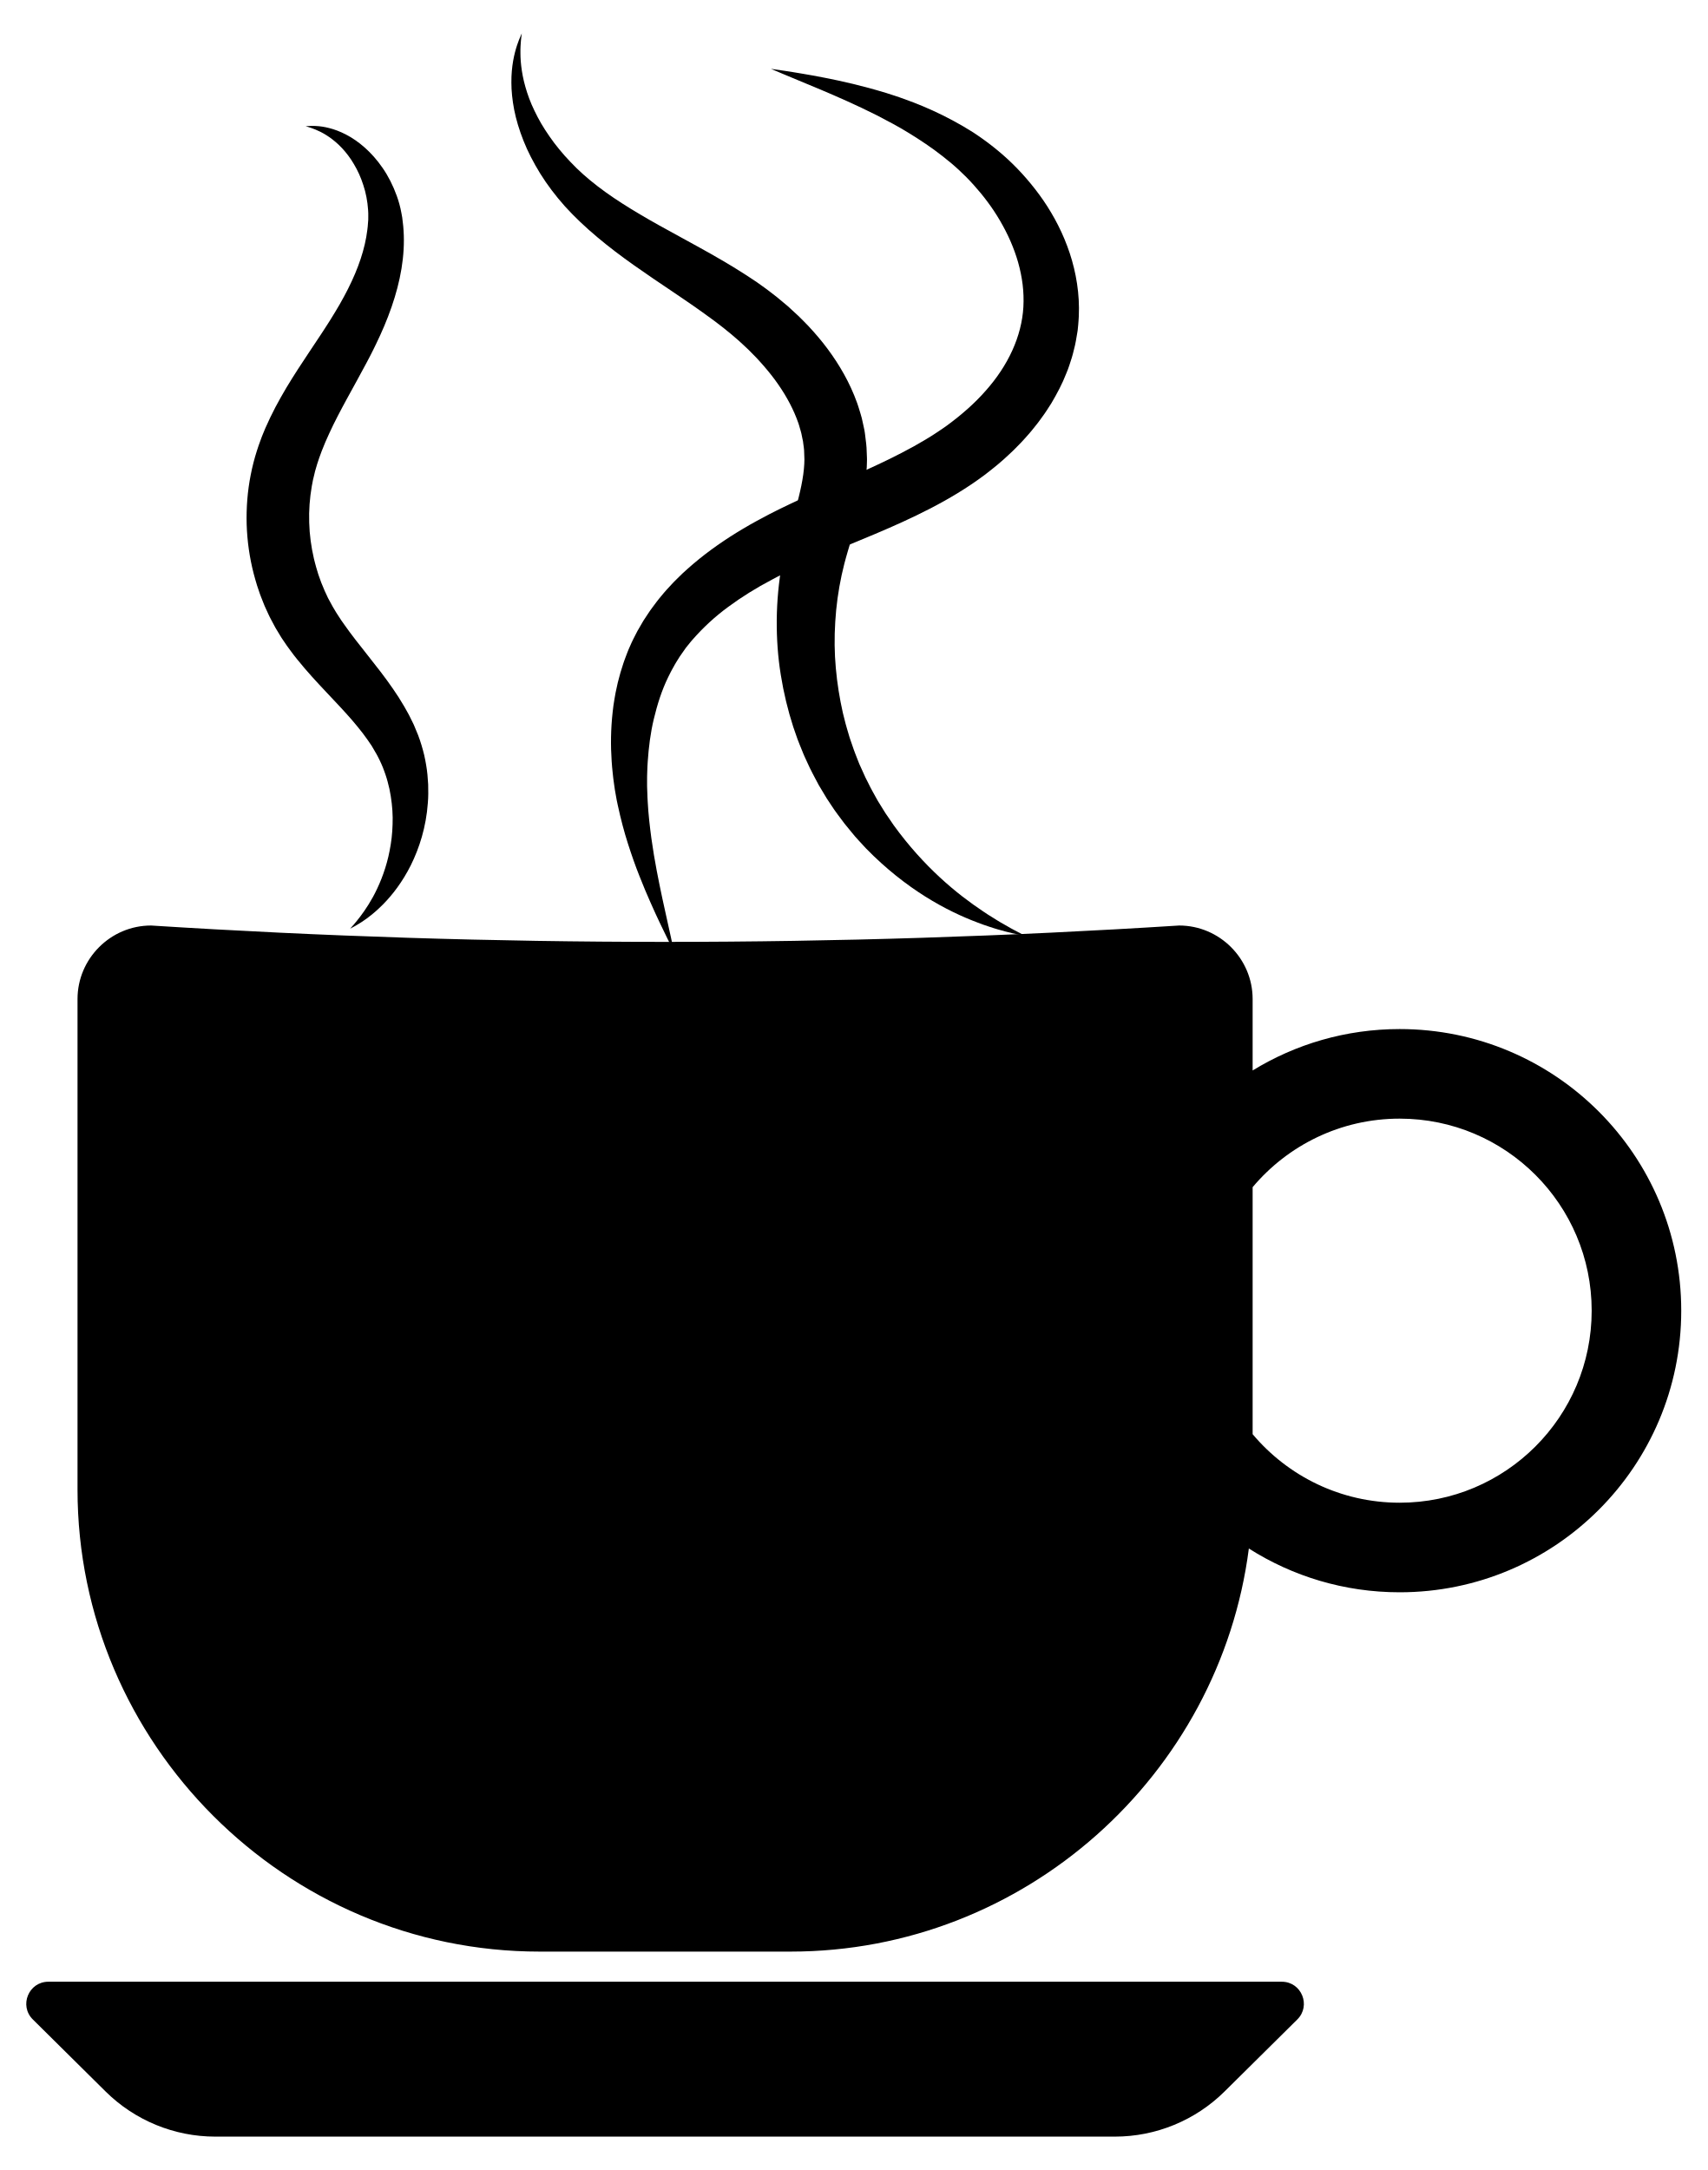
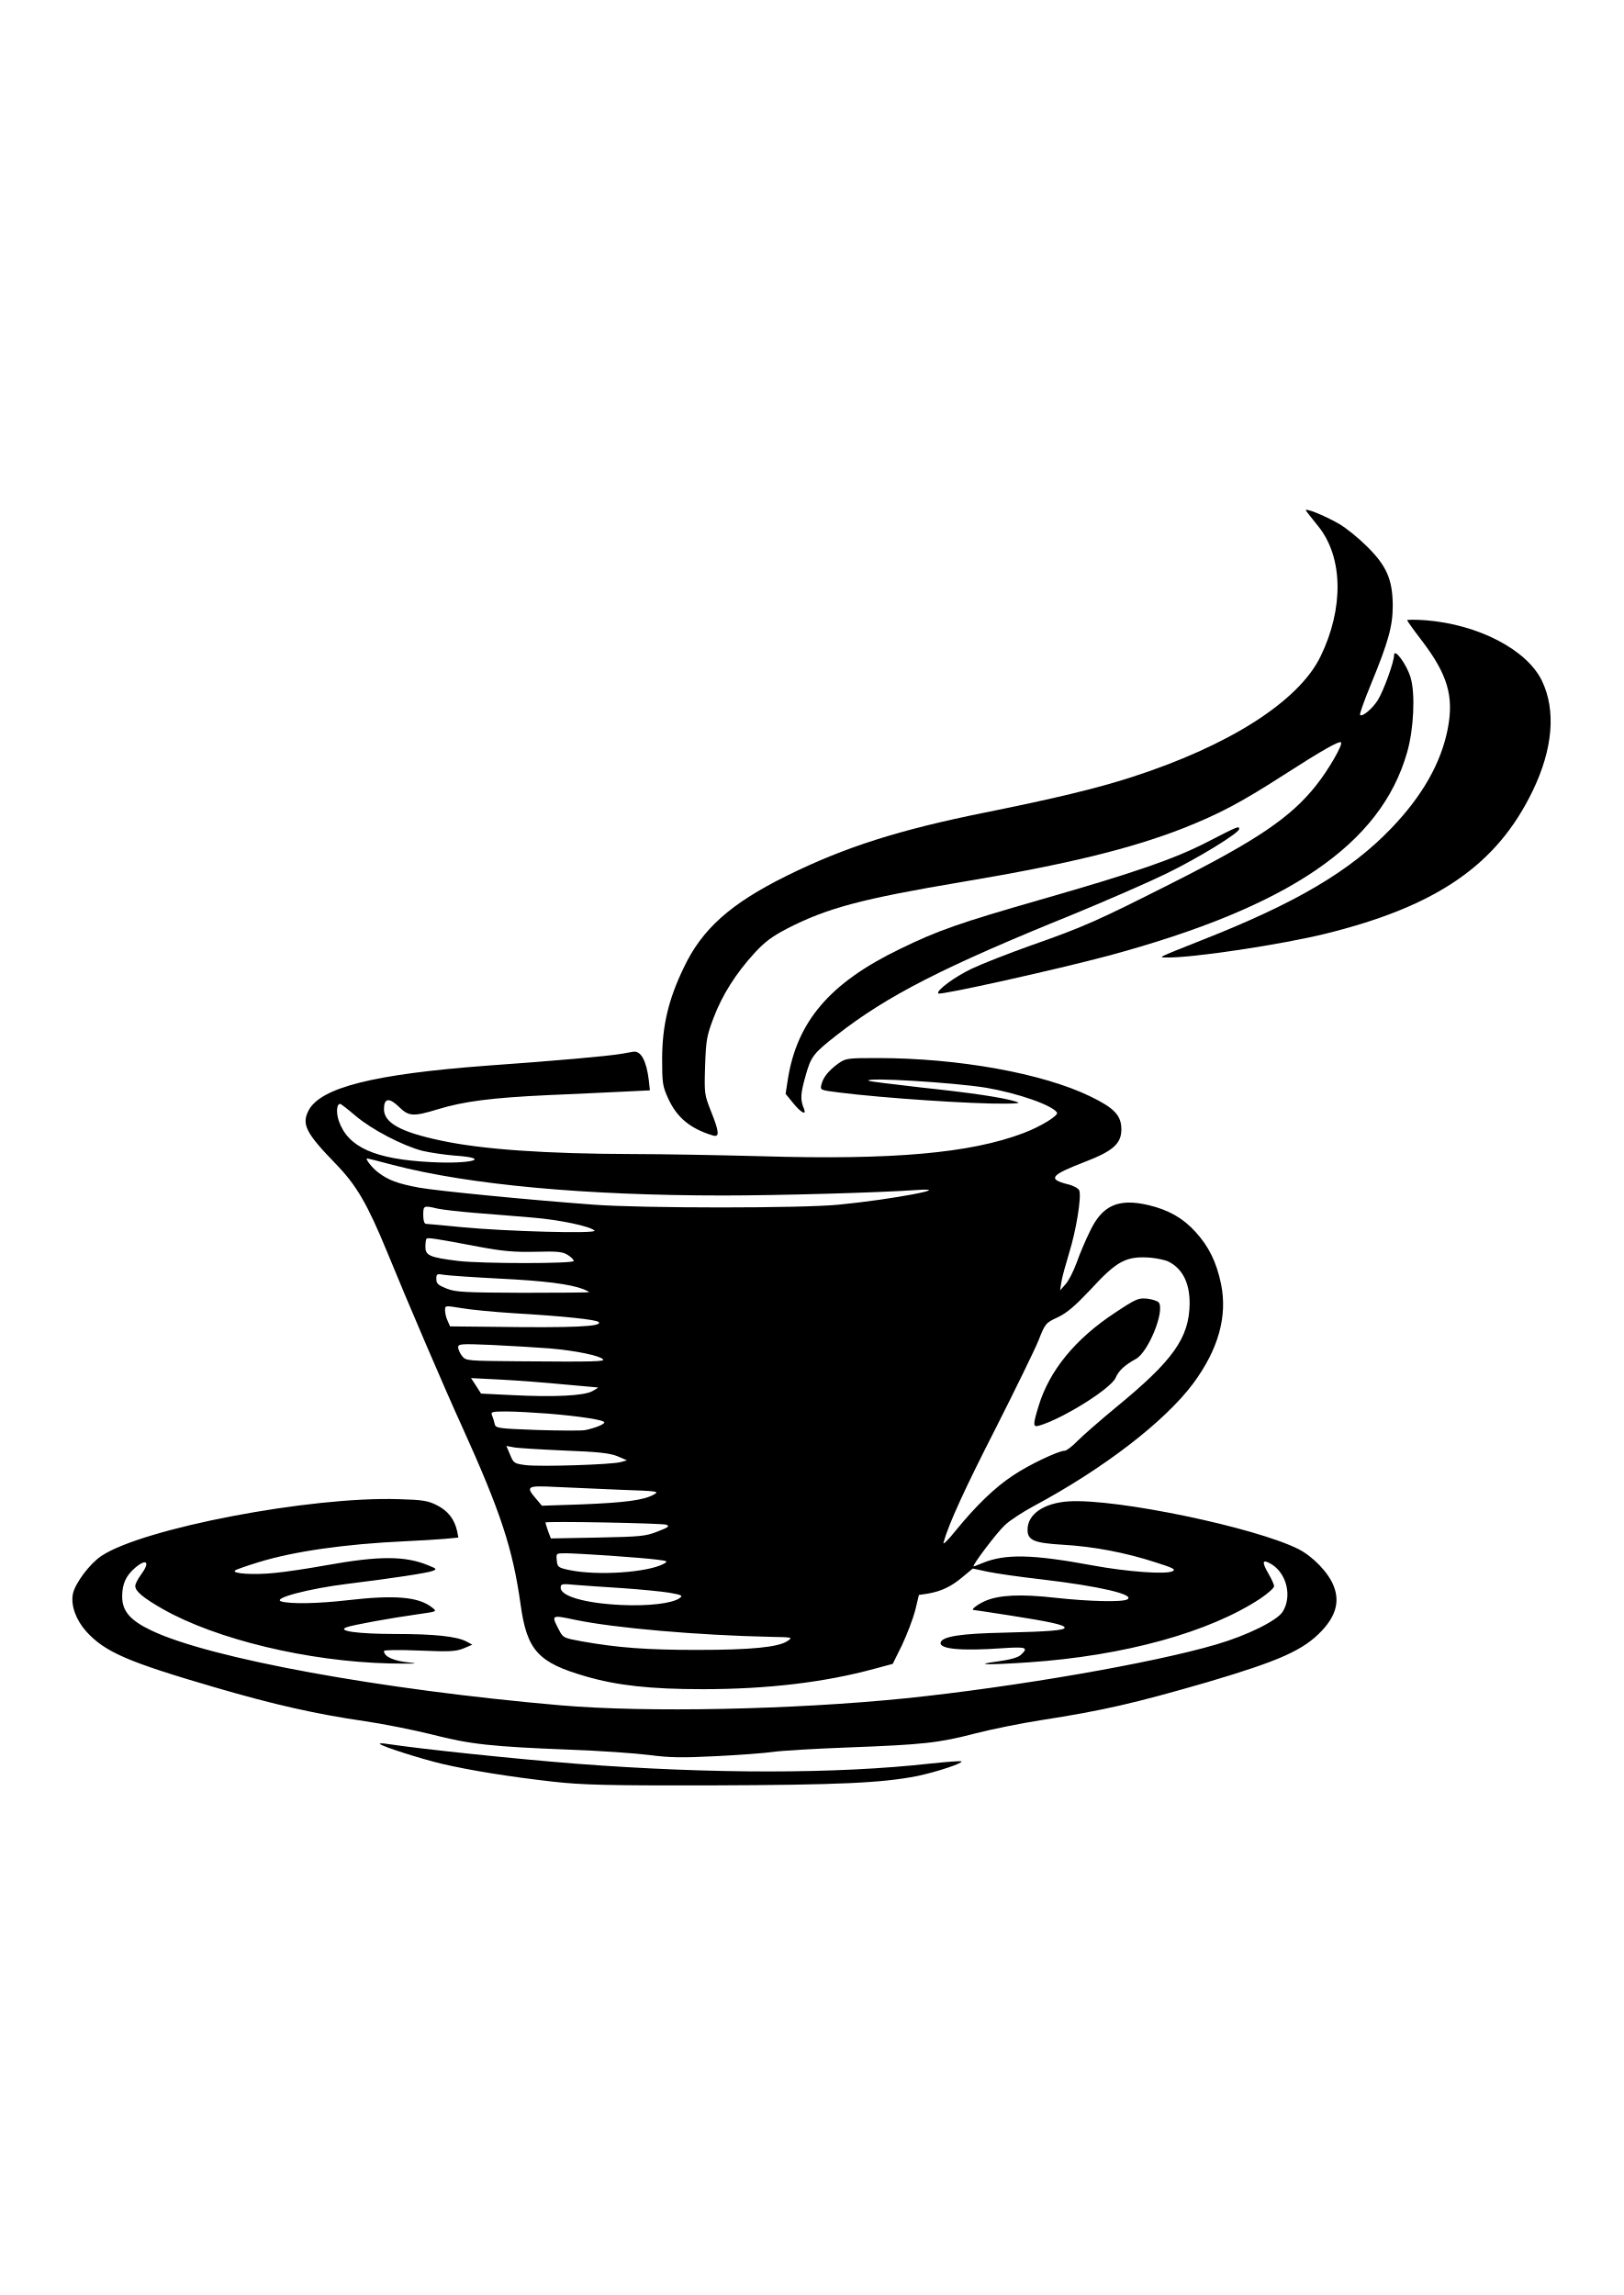
- <svg xmlns="http://www.w3.org/2000/svg" version="1.1" id="Layer_1" x="0px" y="0px" viewBox="0 0 1299.116 1650.782" enable-background="new 0 0 1299.116 1650.782" xml:space="preserve">
-   <g>
-     <path d="M848.192,1625.391H163.825c-31.268,0-61.273-12.34-83.494-34.339l-55.341-54.788   c-10.653-10.547-3.185-28.707,11.806-28.707h938.423c14.991,0,22.46,18.16,11.806,28.707l-55.341,54.788   C909.465,1613.051,879.46,1625.391,848.192,1625.391z M1279.134,997.069c0,118.317-95.915,214.231-214.231,214.231   c-42.214,0-81.571-12.217-114.743-33.297c-22.222,172.345-170.516,306.636-348.656,306.636H410.513   c-193.344,0-351.534-158.19-351.534-351.534V760.008c0-30.768,25.174-55.941,55.941-55.941   c260.726,16.608,521.452,16.608,782.177,0c30.768,0,55.941,25.173,55.941,55.941v54.33   c32.561-19.976,70.865-31.501,111.865-31.501C1183.22,782.837,1279.134,878.752,1279.134,997.069z    M1210.993,997.069c0-80.683-65.407-146.09-146.09-146.09c-44.903,0-85.066,20.265-111.865,52.14v187.9   c26.799,31.875,66.962,52.14,111.865,52.14C1145.586,1143.159,1210.993,1077.752,1210.993,997.069z" />
-     <path d="M266.384,706.475c0,0,0.462-0.52,1.356-1.529c0.447-0.504,1.002-1.13,1.662-1.874   c0.651-0.753,1.353-1.649,2.173-2.629c3.213-3.973,7.723-9.987,12.195-18.119   c4.428-8.149,8.835-18.444,11.693-30.587c1.384-6.076,2.524-12.555,2.97-19.392   c0.244-3.413,0.33-6.903,0.326-10.446c-0.093-3.548-0.255-7.152-0.707-10.784   c-0.382-3.635-1.033-7.286-1.762-10.95c-0.876-3.638-1.736-7.316-3.007-10.909   c-0.277-0.909-0.606-1.804-0.955-2.694c-0.336-0.891-0.672-1.785-1.01-2.683   c-0.764-1.757-1.45-3.55-2.326-5.269c-0.788-1.757-1.745-3.439-2.642-5.152l-0.168-0.321   c0.069,0.151-0.273-0.565,0.133,0.298l-0.11-0.189l-0.44-0.756l-0.882-1.516   c-0.589-1.012-1.181-2.029-1.774-3.048l-0.442-0.749l-0.408-0.582l-0.812-1.165   c-0.531-0.778-1.065-1.559-1.6-2.343l-0.396-0.592l-0.472-0.64l-0.944-1.282   c-0.627-0.855-1.256-1.713-1.886-2.573c-1.292-1.714-2.712-3.413-4.063-5.133   c-1.396-1.721-2.89-3.438-4.335-5.17c-5.981-6.904-12.674-13.926-19.741-21.416   c-7.061-7.49-14.472-15.483-21.725-24.472l-2.703-3.4l-2.652-3.56c-0.878-1.203-1.78-2.363-2.639-3.609   l-2.565-3.769l-1.281-1.893l-0.318-0.476l-0.588-0.97l-0.52-0.859l-2.084-3.442l-1.044-1.724   c-0.165-0.257-0.364-0.626-0.563-0.999l-0.591-1.096l-2.348-4.407l-1.164-2.216   c-0.36-0.723-0.669-1.416-1.006-2.127l-1.957-4.258l-0.967-2.139l-0.869-2.178l-1.73-4.367   c-0.601-1.45-1.099-2.934-1.598-4.42l-1.505-4.46c-0.985-2.982-1.725-6.037-2.585-9.063   c-3.15-12.178-4.934-24.746-5.336-37.379c-0.352-12.631,0.611-25.335,3.081-37.751   c1.223-6.231,2.759-12.306,4.724-18.414l1.294-3.925l1.68-4.623l0.849-2.296l0.86-2.111l1.742-4.204   c2.442-5.49,4.97-10.876,7.683-15.985c2.699-5.153,5.539-10.051,8.372-14.869   c5.744-9.538,11.612-18.48,17.316-27.018c2.806-4.215,5.588-8.396,8.344-12.537   c0.675-1.024,1.349-2.047,2.02-3.066c0.653-1.013,1.305-2.024,1.954-3.032c0.668-1.034,1.334-2.066,1.998-3.095   c0.616-0.974,1.231-1.944,1.844-2.913c1.24-1.913,2.417-3.946,3.621-5.9c1.165-1.972,2.322-3.932,3.473-5.88   c1.082-1.958,2.196-3.902,3.239-5.845c0.99-1.95,2.096-3.868,3.029-5.799   c7.787-15.403,12.933-30.452,14.665-44.736c0.295-1.79,0.384-3.554,0.519-5.313   c0.065-0.815,0.13-1.625,0.194-2.43c0.008-0.976,0.015-1.946,0.023-2.911c-0.004-0.756-0.007-1.507-0.01-2.254   c-0.045-0.83-0.09-1.654-0.134-2.474c-0.144-1.639-0.266-3.278-0.483-4.893   c-0.413-3.233-1.035-6.39-1.82-9.437c-0.797-3.044-1.788-5.957-2.832-8.775   c-2.118-5.633-4.875-10.624-7.767-15.064c-2.948-4.397-6.158-8.156-9.396-11.253   c-6.506-6.181-13.035-9.739-17.726-11.627c-1.169-0.506-2.232-0.87-3.157-1.195   c-0.922-0.346-1.713-0.593-2.357-0.764c-1.294-0.372-1.961-0.564-1.961-0.564s0.695-0.052,2.041-0.154   c0.679-0.064,1.523-0.109,2.529-0.105c1.012-0.03,2.186-0.024,3.513,0.084c2.668,0.134,5.98,0.553,9.809,1.55   c3.84,0.962,8.188,2.537,12.801,4.941c9.229,4.759,19.421,13.093,27.845,25.384   c4.244,6.119,7.913,13.26,10.807,21.3c0.729,2.009,1.379,4.085,1.963,6.216   c0.271,1.074,0.543,2.155,0.817,3.242c0.24,1.181,0.481,2.369,0.724,3.564c0.182,0.993,0.365,1.993,0.549,2.997   l0.067,0.369c-0.007-0.174,0.047,0.442,0.05,0.457l0.025,0.209l0.101,0.839l0.202,1.688   c0.267,2.26,0.569,4.56,0.653,6.877c0.602,9.294,0.027,19.019-1.573,28.783   c-1.596,9.771-4.207,19.583-7.566,29.255c-3.354,9.702-7.419,19.196-12.02,28.637   c-0.585,1.194-1.171,2.39-1.759,3.591c-0.566,1.13-1.134,2.263-1.703,3.398   c-0.597,1.156-1.195,2.316-1.794,3.478c-0.604,1.143-1.209,2.288-1.815,3.436   c-2.427,4.595-4.886,9.13-7.386,13.649c-4.946,9.028-9.926,17.939-14.517,26.847   c-2.269,4.439-4.513,8.887-6.514,13.335c-2.103,4.435-3.926,8.877-5.675,13.323l-1.212,3.335l-0.62,1.663   l-0.501,1.53l-1.016,3.042l-1.13,3.844l-0.569,1.956l-0.142,0.489c0.249-0.826,0.041-0.109,0.084-0.24   l-0.048,0.208l-0.194,0.833l-0.797,3.326l-0.413,1.66c-0.125,0.557-0.214,1.124-0.323,1.686l-0.638,3.376   c-1.561,9.034-2.265,18.305-1.958,27.576c0.233,9.274,1.515,18.531,3.604,27.539   c0.606,2.229,1.085,4.497,1.763,6.698l1,3.308c0.326,1.105,0.646,2.212,1.062,3.281l1.163,3.24l0.575,1.622   l0.663,1.581l1.317,3.164l0.645,1.571l0.662,1.395l1.298,2.805l0.319,0.704c0.101,0.229,0.203,0.461,0.386,0.78   l0.965,1.769l1.926,3.533l0.481,0.882l0.12,0.22c0.322,0.55-0.303-0.499-0.198-0.326l0.225,0.368l0.888,1.481   l1.766,2.966c0.594,0.989,1.278,1.968,1.91,2.953l1.933,2.951l2.076,2.941   c5.504,7.877,11.753,15.705,18.118,23.758c6.367,8.048,12.9,16.312,18.947,25.108   c1.497,2.24,3.003,4.42,4.454,6.672c1.411,2.313,2.846,4.55,4.194,6.881c0.662,1.18,1.323,2.356,1.981,3.529   l0.981,1.755l0.488,0.875l0.491,0.964c0.642,1.291,1.282,2.578,1.92,3.861l0.94,1.921l0.465,0.958l0.351,0.83   c0.984,2.37,1.961,4.724,2.931,7.06c0.946,2.549,1.859,5.08,2.6,7.637c0.824,2.531,1.421,5.096,2.073,7.614   c0.298,1.266,0.543,2.536,0.801,3.796c0.265,1.258,0.504,2.514,0.684,3.772c0.882,5.008,1.286,9.963,1.546,14.794   c0.126,4.839,0.162,9.561-0.254,14.146c-1.31,18.369-6.506,34.335-12.894,47.228   c-6.45,12.921-14.172,22.795-21.252,29.944c-3.566,3.565-6.899,6.537-9.991,8.872   c-0.762,0.589-1.495,1.156-2.2,1.701c-0.73,0.511-1.43,1-2.099,1.468   c-0.67,0.459-1.309,0.898-1.917,1.315c-0.629,0.394-1.226,0.767-1.789,1.12   c-2.227,1.443-3.995,2.347-5.187,2.983C266.997,706.146,266.384,706.475,266.384,706.475z" />
-     <path d="M512.791,723.942c0,0-0.426-0.84-1.252-2.468c-0.818-1.631-2.071-4.035-3.615-7.208   c-1.567-3.164-3.482-7.075-5.667-11.705c-2.203-4.626-4.681-9.968-7.342-16.019   c-2.719-6.029-5.516-12.805-8.466-20.259c-2.987-7.444-5.86-15.656-8.719-24.568   c-2.862-8.914-5.427-18.601-7.67-29.017c-0.276-1.304-0.553-2.617-0.832-3.938   c-0.24-1.339-0.482-2.686-0.726-4.041c-0.228-1.293-0.457-2.593-0.687-3.902   c-0.2-1.41-0.401-2.829-0.604-4.256c-0.196-1.431-0.393-2.871-0.592-4.319   c-0.156-1.425-0.313-2.857-0.47-4.298c-0.351-2.881-0.557-5.814-0.777-8.784   c-0.829-11.88-0.703-24.437,0.754-37.495c0.393-3.261,0.738-6.567,1.373-9.872   c0.295-1.655,0.547-3.325,0.889-4.991c0.362-1.665,0.725-3.337,1.09-5.014l0.555-2.525l0.667-2.517   c0.45-1.683,0.902-3.373,1.356-5.069c0.49-1.689,1.056-3.369,1.588-5.066c0.551-1.692,1.054-3.406,1.718-5.082   c1.26-3.371,2.493-6.791,4.046-10.125c0.772-1.667,1.448-3.384,2.317-5.026c0.846-1.654,1.695-3.313,2.546-4.977   l0.643-1.249l0.161-0.313l0.442-0.734l0.31-0.537l1.245-2.15c0.839-1.443,1.681-2.89,2.525-4.341   c1.101-1.668,2.206-3.34,3.313-5.017l1.684-2.515c0.565-0.853,1.128-1.548,1.695-2.331   c1.137-1.524,2.278-3.053,3.421-4.586c1.131-1.55,2.399-2.96,3.603-4.452c1.23-1.46,2.428-2.979,3.728-4.376   c1.298-1.405,2.599-2.812,3.902-4.224c1.289-1.437,2.654-2.775,4.022-4.12c1.368-1.348,2.74-2.698,4.115-4.052   c1.419-1.288,2.842-2.578,4.268-3.872c1.426-1.3,2.869-2.58,4.357-3.787   c11.754-9.943,24.484-18.747,37.705-26.56c6.607-3.955,13.358-7.566,20.155-11.139   c1.707-0.86,3.416-1.72,5.127-2.582l2.699-1.343l2.473-1.194l4.964-2.393l5.227-2.445   c27.507-12.75,54.923-23.568,79.879-36.553c6.267-3.206,12.315-6.588,18.207-10.112l4.372-2.683l0.547-0.335   c-0.067,0.046,0.536-0.34-0.082,0.061l0.292-0.193l1.169-0.768l2.341-1.53c3.374-2.135,5.595-3.837,8.237-5.663   c10.614-7.832,20.603-16.549,28.948-26.096c16.937-19.026,27.379-41.205,28.654-63.728   c0.317-5.654,0.113-11.356-0.57-17.03c-0.699-5.671-1.865-11.315-3.431-16.864   c-1.579-5.545-3.577-10.985-5.883-16.282c-2.315-5.295-4.989-10.417-7.867-15.386   c-5.782-9.931-12.674-19.026-20.073-27.241c-3.697-4.115-7.545-7.994-11.498-11.628   c-0.993-0.903-1.967-1.823-2.983-2.679c-0.944-0.816-1.884-1.628-2.819-2.436c-2.247-1.777-4.453-3.562-6.632-5.336   c-8.003-6.3-16.691-12.058-25.044-17.204c-8.361-5.216-16.759-9.539-24.672-13.673   c-15.955-8.042-30.479-14.315-42.508-19.428c-12.117-5.046-21.637-9.01-28.129-11.713   c-6.505-2.75-9.974-4.217-9.974-4.217s0.933,0.132,2.74,0.389c1.806,0.264,4.495,0.616,7.981,1.165   c3.488,0.546,7.797,1.185,12.84,2.071c5.056,0.829,10.848,1.892,17.336,3.155   c12.973,2.541,28.701,6.048,46.587,11.512c2.241,0.661,4.498,1.428,6.794,2.185   c2.294,0.765,4.629,1.534,6.969,2.422c2.35,0.867,4.734,1.745,7.151,2.636c2.399,0.967,4.831,1.948,7.295,2.941   c9.845,4.137,19.865,9.01,30.498,15.181c2.408,1.447,4.836,2.917,7.27,4.427l0.458,0.282l0.229,0.141l0.497,0.345   l0.966,0.648l1.939,1.304c1.308,0.859,2.573,1.785,3.86,2.699c5.131,3.678,10.197,7.671,15.152,11.994   c9.899,8.659,19.204,18.775,27.642,30.239c4.222,5.733,8.131,11.869,11.707,18.364   c3.584,6.49,6.781,13.371,9.49,20.612c2.722,7.235,4.933,14.842,6.472,22.751   c1.548,7.903,2.461,16.11,2.497,24.467c-0.035,2.114-0.024,4.13-0.121,6.344l-0.212,3.42   c-0.075,1.127-0.156,2.383-0.246,3.148l-0.264,2.639l-0.133,1.321l-0.195,1.27l-0.131,0.784   c-0.357,2.092-0.715,4.189-1.074,6.289c-0.309,2.119-0.908,4.154-1.394,6.231   c-0.54,2.058-0.971,4.169-1.625,6.191c-1.322,4.037-2.522,8.172-4.223,12.065   c-3.074,7.977-7.087,15.465-11.383,22.757c-2.283,3.533-4.499,7.16-7.023,10.502   c-1.245,1.687-2.435,3.44-3.74,5.072l-3.933,4.893c-1.292,1.66-2.695,3.189-4.081,4.748   c-1.401,1.54-2.759,3.14-4.207,4.628c-2.912,2.952-5.773,5.998-8.841,8.769   c-6.002,5.767-12.383,10.908-19,15.97c-13.293,9.94-27.16,18.151-41.236,25.452   c-28.157,14.553-56.665,25.2-82.872,36.449l-4.832,2.064l-5.022,2.22l-2.511,1.111l-2.246,1.029l-4.739,2.166   c-6.239,2.953-12.424,5.924-18.333,9.135c-11.943,6.271-23.078,13.195-33.245,20.714   c-10.225,7.479-19.139,15.829-26.909,24.675c-0.471,0.545-1.026,1.114-1.429,1.636l-1.256,1.574   c-0.85,1.045-1.698,2.087-2.543,3.126c-0.951,1.358-1.899,2.713-2.844,4.063l-1.42,2.039l-0.354,0.509   c0.069-0.123-0.405,0.635,0.11-0.212l-0.141,0.228l-0.564,0.909c-0.757,1.211-1.512,2.419-2.264,3.623   c-0.782,1.188-1.395,2.48-2.104,3.71c-0.657,1.259-1.446,2.445-2.045,3.735   c-0.635,1.273-1.267,2.542-1.897,3.807c-4.99,10.189-8.336,21.017-10.922,31.772   c-2.597,10.778-3.902,21.62-4.625,32.148c-0.168,2.635-0.352,5.249-0.391,7.847   c-0.039,1.3-0.078,2.592-0.116,3.878c-0.003,1.258-0.005,2.509-0.008,3.752c0,1.247-0,2.488-0,3.72   c0.049,1.328,0.097,2.647,0.145,3.959c0.024,0.656,0.048,1.31,0.071,1.962l0.029,0.977l0.014,0.487   c0.02,0.239-0.02-0.051-0.011,0.063l0.013,0.233c0.066,1.243,0.131,2.478,0.196,3.705   c0.509,9.832,1.625,19.195,2.798,28.04c2.444,17.683,5.688,33.166,8.388,45.95   c2.825,12.816,5.043,22.886,6.556,29.752C512,720.259,512.791,723.942,512.791,723.942z" />
-     <path d="M780.103,711.963c0,0-3.353-0.687-9.639-1.975c-3.132-0.662-6.962-1.788-11.526-3.03   c-2.285-0.627-4.643-1.476-7.221-2.305c-2.558-0.864-5.304-1.749-8.11-2.904   c-11.387-4.275-24.959-10.524-39.533-19.667c-14.562-9.13-30.089-21.193-45.133-36.613   c-1.858-1.944-3.69-3.957-5.535-5.998c-0.923-1.022-1.852-2.05-2.784-3.082   c-0.888-1.071-1.78-2.147-2.676-3.228c-1.781-2.174-3.608-4.355-5.4-6.599   c-1.72-2.303-3.455-4.627-5.205-6.971c-1.796-2.321-3.408-4.799-5.061-7.284   c-0.825-1.245-1.654-2.495-2.486-3.751l-0.625-0.944l-0.313-0.473c-0.014-0.003-0.458-0.827-0.334-0.586   l-0.136-0.227l-1.093-1.818c-1.458-2.431-2.926-4.88-4.406-7.347c-1.489-2.817-2.988-5.653-4.498-8.51   c-1.581-2.9-2.824-5.725-4.182-8.616c-0.666-1.445-1.334-2.895-2.004-4.349   c-0.689-1.449-1.233-2.957-1.859-4.441c-1.19-2.991-2.485-5.976-3.603-9.041c-1.072-3.085-2.151-6.187-3.235-9.307   c-4.066-12.573-7.26-25.758-9.439-39.377c-2.233-13.615-3.2-27.686-3.097-41.951   c0.152-14.266,1.448-28.741,4.069-43.159l1.081-5.396l1.162-5.587l1.186-4.926l1.379-5.35   c1.793-6.821,3.67-13.339,5.399-19.603c3.427-12.531,6.144-24.098,6.672-34.627l0.053-1.951l0.035-0.975   l0.019-0.487c0.009,0.39-0.007-1.218,0.024,0.813l-0.011-0.318l-0.178-5.079   c-0.011-3.928-0.522-5.445-0.737-7.73l-0.09-0.814c-0.029-0.272-0.042-0.53-0.132-0.87l-0.419-1.923   c-0.278-1.282-0.533-2.568-0.781-3.857c-0.28-1.286-0.733-2.555-1.078-3.837c-0.395-1.276-0.672-2.57-1.142-3.837   c-3.519-10.174-8.801-20.169-15.382-29.597c-3.231-4.747-6.896-9.297-10.698-13.741   c-1.879-2.24-3.945-4.359-5.894-6.549c-2.041-2.127-4.156-4.195-6.217-6.297   c-2.17-2.022-4.333-4.038-6.489-6.047c-2.249-1.927-4.429-3.92-6.713-5.794   c-1.149-0.931-2.296-1.86-3.44-2.788l-1.71-1.4l-0.213-0.175c-0.114-0.091,0.257,0.174-0.015-0.025   l-0.477-0.366l-0.954-0.731c-1.272-0.975-2.541-1.948-3.807-2.918l-1.888-1.442l-1.775-1.302   c-2.377-1.741-4.664-3.455-7.19-5.226c-2.468-1.762-4.914-3.523-7.431-5.241   c-2.491-1.729-4.978-3.449-7.509-5.145c-2.522-1.714-5.032-3.419-7.528-5.115   c-10.061-6.772-20.113-13.503-29.856-20.412c-19.512-13.78-37.67-28.479-52.33-44.622   c-7.407-8.275-13.637-16.593-18.912-25.034c-5.199-8.457-9.524-16.825-12.768-25.034   c-3.25-8.197-5.626-16.122-7.087-23.579c-1.444-7.465-2.124-14.413-2.122-20.665   c-0.096-12.528,2.242-22.054,4.252-28.212c1.026-3.091,1.954-5.388,2.649-6.906c0.669-1.518,1.015-2.302,1.015-2.302   s-0.109,0.849-0.319,2.493c-0.245,1.628-0.429,4.08-0.625,7.222c-0.039,1.582-0.16,3.326-0.087,5.257   c0.032,0.964-0.006,1.96,0.054,3.005c0.06,1.04,0.121,2.122,0.186,3.247c0.377,4.484,1.069,9.573,2.382,15.11   c1.344,5.529,3.208,11.515,5.866,17.748c2.735,6.205,6.016,12.732,10.248,19.267   c2.106,3.269,4.406,6.555,6.85,9.863c2.498,3.28,5.174,6.56,8.048,9.807c2.918,3.215,5.943,6.46,9.19,9.625   c3.228,3.142,6.76,6.287,10.298,9.189c7.282,6.015,15.473,11.883,24.263,17.492   c8.793,5.643,18.205,11.162,28.145,16.717c10.142,5.574,20.56,11.3,31.209,17.154   c5.405,2.978,10.904,6.065,16.446,9.325c5.564,3.239,11.099,6.568,16.929,10.333l2.168,1.383l2.008,1.329   c1.329,0.883,2.662,1.768,3.996,2.654l1.001,0.665l0.501,0.333c-0.108-0.084,0.426,0.298,0.47,0.331l0.266,0.189   l2.125,1.515c1.415,1.018,2.832,2.038,4.252,3.06c2.829,2.064,5.578,4.279,8.384,6.432   c2.753,2.233,5.477,4.542,8.209,6.853c2.65,2.433,5.337,4.835,7.969,7.335c2.567,2.59,5.215,5.094,7.726,7.798   c5.01,5.411,9.9,11.059,14.426,17.171c9.056,12.166,17.032,25.884,22.528,41.189   c0.716,1.892,1.25,3.887,1.873,5.831c0.578,1.967,1.241,3.898,1.729,5.903l1.339,6.066l0.642,3.041   c0.117,0.482,0.189,1.067,0.266,1.635l0.229,1.705c0.3,2.274,0.577,4.554,0.831,6.835   c0.33,2.546,0.282,3.87,0.377,5.646l0.205,5.078l0.013,0.317c0.034,2.242,0.004,0.846,0.009,1.448l-0.019,0.783   l-0.042,1.565l-0.103,3.13c-0.964,16.601-4.855,31.533-8.766,44.944c-1.919,6.43-3.834,12.847-5.744,19.245   l-1.254,4.37l-1.294,4.817c-0.681,2.874-1.361,5.744-2.04,8.608c-2.537,11.768-4.163,23.685-4.874,35.556   c-0.742,11.868-0.631,23.706,0.438,35.295c1.03,11.594,2.866,22.946,5.341,33.945   c0.688,2.734,1.372,5.453,2.052,8.157c0.692,2.705,1.555,5.338,2.314,7.997c0.409,1.318,0.738,2.665,1.209,3.951   c0.451,1.296,0.901,2.588,1.35,3.876c0.902,2.56,1.724,5.231,2.709,7.565c0.949,2.424,1.891,4.831,2.826,7.221   c1.186,2.621,2.363,5.223,3.531,7.805l0.873,1.934l0.109,0.241c0.208,0.396-0.162-0.268-0.083-0.121l0.222,0.437   l0.443,0.874c0.59,1.166,1.178,2.328,1.763,3.485c1.19,2.306,2.26,4.666,3.562,6.87   c1.249,2.244,2.487,4.468,3.714,6.673c1.33,2.151,2.649,4.283,3.955,6.395c0.659,1.057,1.316,2.109,1.969,3.156   c0.7,1.016,1.397,2.026,2.091,3.032c1.383,2.026,2.751,4.032,4.106,6.018   c11.277,15.598,23.415,28.836,35.153,39.685c11.736,10.873,23.098,19.307,32.83,25.793   c2.393,1.706,4.768,3.125,6.993,4.501c2.228,1.361,4.286,2.766,6.267,3.877c1.988,1.129,3.828,2.175,5.513,3.132   c1.694,0.967,3.213,1.9,4.659,2.6C777.071,710.375,780.103,711.963,780.103,711.963z" />
+ <svg xmlns="http://www.w3.org/2000/svg" version="1.0" width="744pt" height="1052pt" viewBox="0 0 744 1052" preserveAspectRatio="xMidYMid meet">
+   <g transform="translate(0,1052) scale(0.1,-0.1)" fill="#000000" stroke="none">
+     <path d="M5987 8178 c5 -7 30 -39 56 -71 114 -142 117 -376 10 -596 -100 -206 -420 -410 -868 -554 -158 -51 -350 -97 -667 -161 -398 -80 -646 -159 -913 -291 -256 -127 -387 -243 -471 -421 -70 -145 -98 -265 -99 -414 0 -117 2 -129 29 -188 40 -86 101 -136 204 -167 31 -9 29 16 -9 111 -30 76 -31 81 -27 208 4 120 8 139 39 221 40 105 102 203 188 297 47 51 81 76 148 111 185 95 342 137 813 216 470 79 762 150 1005 245 161 64 259 115 455 241 179 115 258 160 267 152 9 -10 -58 -127 -115 -198 -116 -146 -269 -250 -662 -448 -338 -171 -405 -201 -645 -285 -104 -37 -226 -85 -270 -106 -80 -38 -166 -102 -154 -114 9 -9 548 111 779 173 827 223 1250 510 1370 933 30 104 38 267 16 341 -17 60 -75 139 -76 104 0 -32 -49 -166 -75 -207 -25 -39 -71 -78 -81 -67 -3 3 19 65 49 138 82 199 101 270 101 364 -1 119 -28 181 -118 270 -39 39 -96 85 -127 103 -69 40 -167 79 -152 60z" />
+     <path d="M6450 7677 c0 -3 29 -44 66 -92 120 -157 149 -257 120 -406 -30 -155 -116 -307 -258 -455 -190 -198 -438 -344 -873 -515 -204 -81 -197 -78 -157 -78 113 -3 525 59 728 109 510 126 785 315 949 654 93 192 108 369 43 505 -69 143 -292 259 -535 278 -46 3 -83 3 -83 0z" />
+     <path d="M5535 6661 c-151 -78 -333 -141 -766 -265 -372 -107 -470 -141 -644 -226 -321 -155 -472 -332 -514 -599 l-10 -65 35 -43 c36 -44 62 -58 49 -25 -17 40 -16 67 6 145 26 95 36 107 144 192 232 181 487 312 1087 555 150 62 341 145 423 185 148 72 335 187 335 205 0 15 -5 13 -145 -59z" />
+     <path d="M2845 5689 c-57 -10 -303 -32 -615 -54 -518 -39 -761 -100 -816 -206 -32 -63 -12 -103 125 -244 96 -99 145 -184 236 -405 94 -230 265 -629 341 -795 179 -395 234 -563 270 -818 29 -212 80 -268 298 -331 144 -42 297 -59 536 -59 297 0 559 31 790 94 l82 22 43 87 c23 49 50 120 60 158 l17 71 41 6 c62 11 107 32 159 76 l47 39 70 -15 c39 -8 150 -24 248 -35 262 -31 426 -69 391 -91 -21 -14 -177 -10 -331 7 -159 18 -258 13 -322 -15 -36 -16 -67 -41 -52 -41 3 0 77 -11 166 -25 179 -28 251 -43 251 -56 0 -12 -68 -18 -280 -23 -194 -4 -279 -17 -288 -44 -10 -31 92 -41 286 -27 106 7 118 3 81 -31 -13 -12 -49 -22 -107 -30 -114 -15 -51 -17 143 -4 439 30 829 138 1063 293 34 23 62 48 62 56 0 8 -12 34 -26 58 -32 55 -28 68 14 43 70 -43 95 -147 52 -217 -24 -41 -164 -110 -305 -151 -292 -86 -923 -195 -1425 -247 -516 -52 -1185 -66 -1580 -32 -820 71 -1609 215 -1876 343 -97 46 -134 89 -134 155 0 59 17 96 60 133 54 45 69 25 25 -34 -14 -19 -25 -41 -25 -50 0 -24 36 -54 125 -105 246 -140 667 -241 1040 -250 110 -2 143 -1 93 4 -73 7 -118 27 -118 53 0 5 69 6 163 2 140 -6 167 -4 202 10 l40 17 -26 14 c-44 24 -147 35 -324 35 -176 0 -274 14 -226 31 26 10 201 42 330 60 85 12 85 12 62 30 -61 49 -168 59 -386 34 -137 -16 -263 -18 -305 -6 -46 14 125 59 304 81 203 25 361 49 389 59 20 8 19 10 -16 24 -108 46 -227 46 -472 2 -77 -14 -182 -30 -234 -35 -95 -10 -199 -4 -184 11 4 4 53 21 108 38 163 50 394 83 670 96 66 3 148 8 183 11 l63 6 -6 31 c-12 53 -42 92 -92 117 -41 21 -66 25 -176 28 -405 13 -1170 -133 -1362 -260 -54 -36 -122 -127 -131 -175 -10 -52 14 -118 61 -171 86 -95 191 -140 588 -256 277 -81 465 -123 691 -156 82 -12 218 -39 303 -60 179 -46 274 -56 628 -70 143 -5 311 -17 373 -25 92 -12 148 -13 305 -5 105 5 221 14 257 19 36 6 193 15 350 21 343 13 410 20 584 65 74 19 208 46 298 60 283 44 427 77 765 175 328 97 438 146 521 234 65 69 83 134 56 204 -23 62 -96 138 -164 172 -199 99 -831 231 -1050 218 -114 -7 -190 -58 -190 -130 0 -49 30 -61 163 -69 140 -8 287 -36 425 -81 79 -25 93 -32 77 -40 -27 -16 -208 -3 -365 26 -280 52 -403 54 -507 11 -20 -8 -37 -15 -40 -15 -11 0 107 156 143 189 22 21 80 59 130 86 323 173 603 389 733 563 116 157 158 308 128 456 -21 101 -56 172 -117 239 -58 64 -124 101 -216 123 -138 32 -211 -1 -267 -118 -20 -40 -48 -106 -62 -146 -15 -41 -38 -86 -52 -100 l-24 -27 6 38 c3 21 20 82 36 135 32 102 57 257 46 285 -3 9 -26 22 -51 28 -96 24 -82 42 79 104 127 49 165 83 165 148 0 64 -32 98 -144 152 -217 105 -603 175 -974 175 -140 0 -145 -1 -181 -26 -43 -32 -68 -62 -76 -96 -6 -25 -5 -25 82 -36 196 -25 612 -53 763 -51 62 1 70 2 45 10 -59 18 -197 39 -432 64 -130 15 -240 28 -242 31 -17 17 389 -8 539 -32 145 -25 304 -80 325 -114 8 -13 -74 -64 -154 -94 -242 -92 -596 -124 -1201 -106 -190 5 -455 10 -590 10 -400 1 -689 21 -880 62 -184 39 -260 81 -260 144 0 51 24 54 69 10 45 -44 65 -45 177 -11 121 37 249 53 504 65 124 5 280 13 347 16 l122 6 -5 46 c-11 90 -36 136 -71 131 -4 -1 -30 -5 -58 -10z m-1215 -284 c73 -62 214 -136 305 -160 33 -8 100 -18 148 -22 176 -12 79 -40 -107 -30 -258 13 -381 68 -423 189 -13 38 -10 78 6 78 4 0 36 -25 71 -55z m171 -225 c349 -91 882 -140 1514 -140 253 0 716 13 885 25 185 13 -108 -43 -355 -67 -168 -17 -901 -17 -1125 0 -309 23 -715 63 -799 78 -97 18 -141 34 -188 70 -28 21 -61 64 -50 64 2 0 55 -13 118 -30z m204 -200 c22 -5 101 -14 175 -20 74 -6 190 -15 258 -21 125 -10 268 -40 287 -60 14 -15 -405 -4 -610 16 -82 8 -156 15 -162 15 -8 0 -13 15 -13 40 0 44 2 45 65 30z m190 -175 c112 -21 164 -25 260 -23 102 3 125 0 148 -15 15 -9 27 -22 27 -27 0 -13 -421 -13 -530 0 -130 16 -150 25 -150 64 0 18 2 35 5 38 6 6 45 0 240 -37z m3163 -69 c63 -33 95 -97 95 -191 -2 -158 -75 -261 -340 -478 -70 -58 -148 -126 -173 -151 -24 -25 -51 -46 -60 -46 -28 0 -167 -66 -236 -113 -84 -55 -170 -139 -260 -249 -40 -50 -64 -73 -59 -58 25 88 97 245 240 525 89 176 177 356 195 400 31 79 33 81 89 107 42 20 78 51 150 127 121 132 163 154 274 146 32 -3 70 -11 85 -19z m-3068 -77 c205 -10 322 -25 383 -48 15 -6 27 -12 27 -14 0 -2 -136 -3 -302 -3 -270 1 -308 3 -350 19 -40 16 -48 23 -48 44 0 24 2 25 38 19 20 -3 134 -11 252 -17z m70 -159 c223 -13 373 -29 384 -40 21 -21 -117 -27 -480 -22 l-201 2 -11 25 c-7 14 -12 36 -12 49 0 22 0 22 73 10 39 -7 151 -18 247 -24z m160 -161 c115 -10 227 -32 244 -50 11 -10 -37 -12 -383 -9 -237 2 -245 2 -262 23 -10 12 -18 30 -19 40 0 17 10 18 153 12 83 -4 204 -11 267 -16z m65 -165 c83 -7 152 -14 155 -14 3 -1 -8 -8 -25 -17 -38 -21 -175 -28 -368 -18 l-142 7 -23 36 -23 35 138 -7 c76 -4 206 -14 288 -22z m-70 -134 c144 -12 255 -29 255 -40 0 -9 -40 -25 -85 -35 -16 -4 -116 -3 -222 0 -184 7 -191 8 -196 29 -2 11 -8 29 -12 39 -6 15 0 17 66 17 41 0 128 -5 194 -10z m70 -169 c157 -6 210 -12 245 -26 l44 -19 -29 -8 c-43 -12 -369 -22 -435 -14 -53 7 -56 9 -72 48 l-17 40 32 -6 c17 -4 122 -10 232 -15z m260 -180 c175 -6 179 -7 150 -23 -46 -25 -132 -36 -331 -44 l-180 -6 -27 32 c-49 57 -42 61 91 54 64 -3 198 -9 297 -13z m209 -160 c17 -7 10 -12 -39 -31 -55 -22 -79 -24 -275 -28 l-215 -4 -13 34 c-6 19 -12 36 -12 39 0 7 533 -3 554 -10z m-258 -142 c87 -6 184 -14 214 -18 50 -6 53 -8 33 -19 -73 -40 -304 -56 -433 -29 -52 11 -55 14 -58 45 -3 32 -3 32 41 32 24 0 115 -5 203 -11z m59 -149 c83 -6 179 -15 214 -21 56 -10 62 -13 47 -24 -33 -25 -145 -38 -270 -32 -164 8 -276 40 -276 79 0 18 6 19 68 13 37 -3 135 -10 217 -15z m-219 -145 c182 -38 566 -71 894 -78 103 -2 105 -2 80 -19 -42 -29 -171 -41 -415 -41 -230 0 -363 10 -527 39 -86 16 -87 16 -107 55 -35 67 -34 67 75 44z" />
+     <path d="M5110 4502 c-182 -120 -300 -265 -349 -426 -27 -88 -27 -99 2 -91 109 32 330 170 351 220 14 32 40 57 93 86 57 32 132 217 105 258 -5 7 -29 15 -53 18 -41 4 -51 0 -149 -65z" />
+     <path d="M1741 2526 c12 -12 184 -67 284 -91 133 -31 315 -60 510 -82 136 -15 244 -18 725 -17 585 2 784 11 945 43 90 19 210 59 202 67 -3 3 -67 -2 -143 -10 -431 -48 -1001 -48 -1619 -1 -291 23 -701 66 -870 91 -22 4 -37 3 -34 0z" />
  </g>
</svg>
